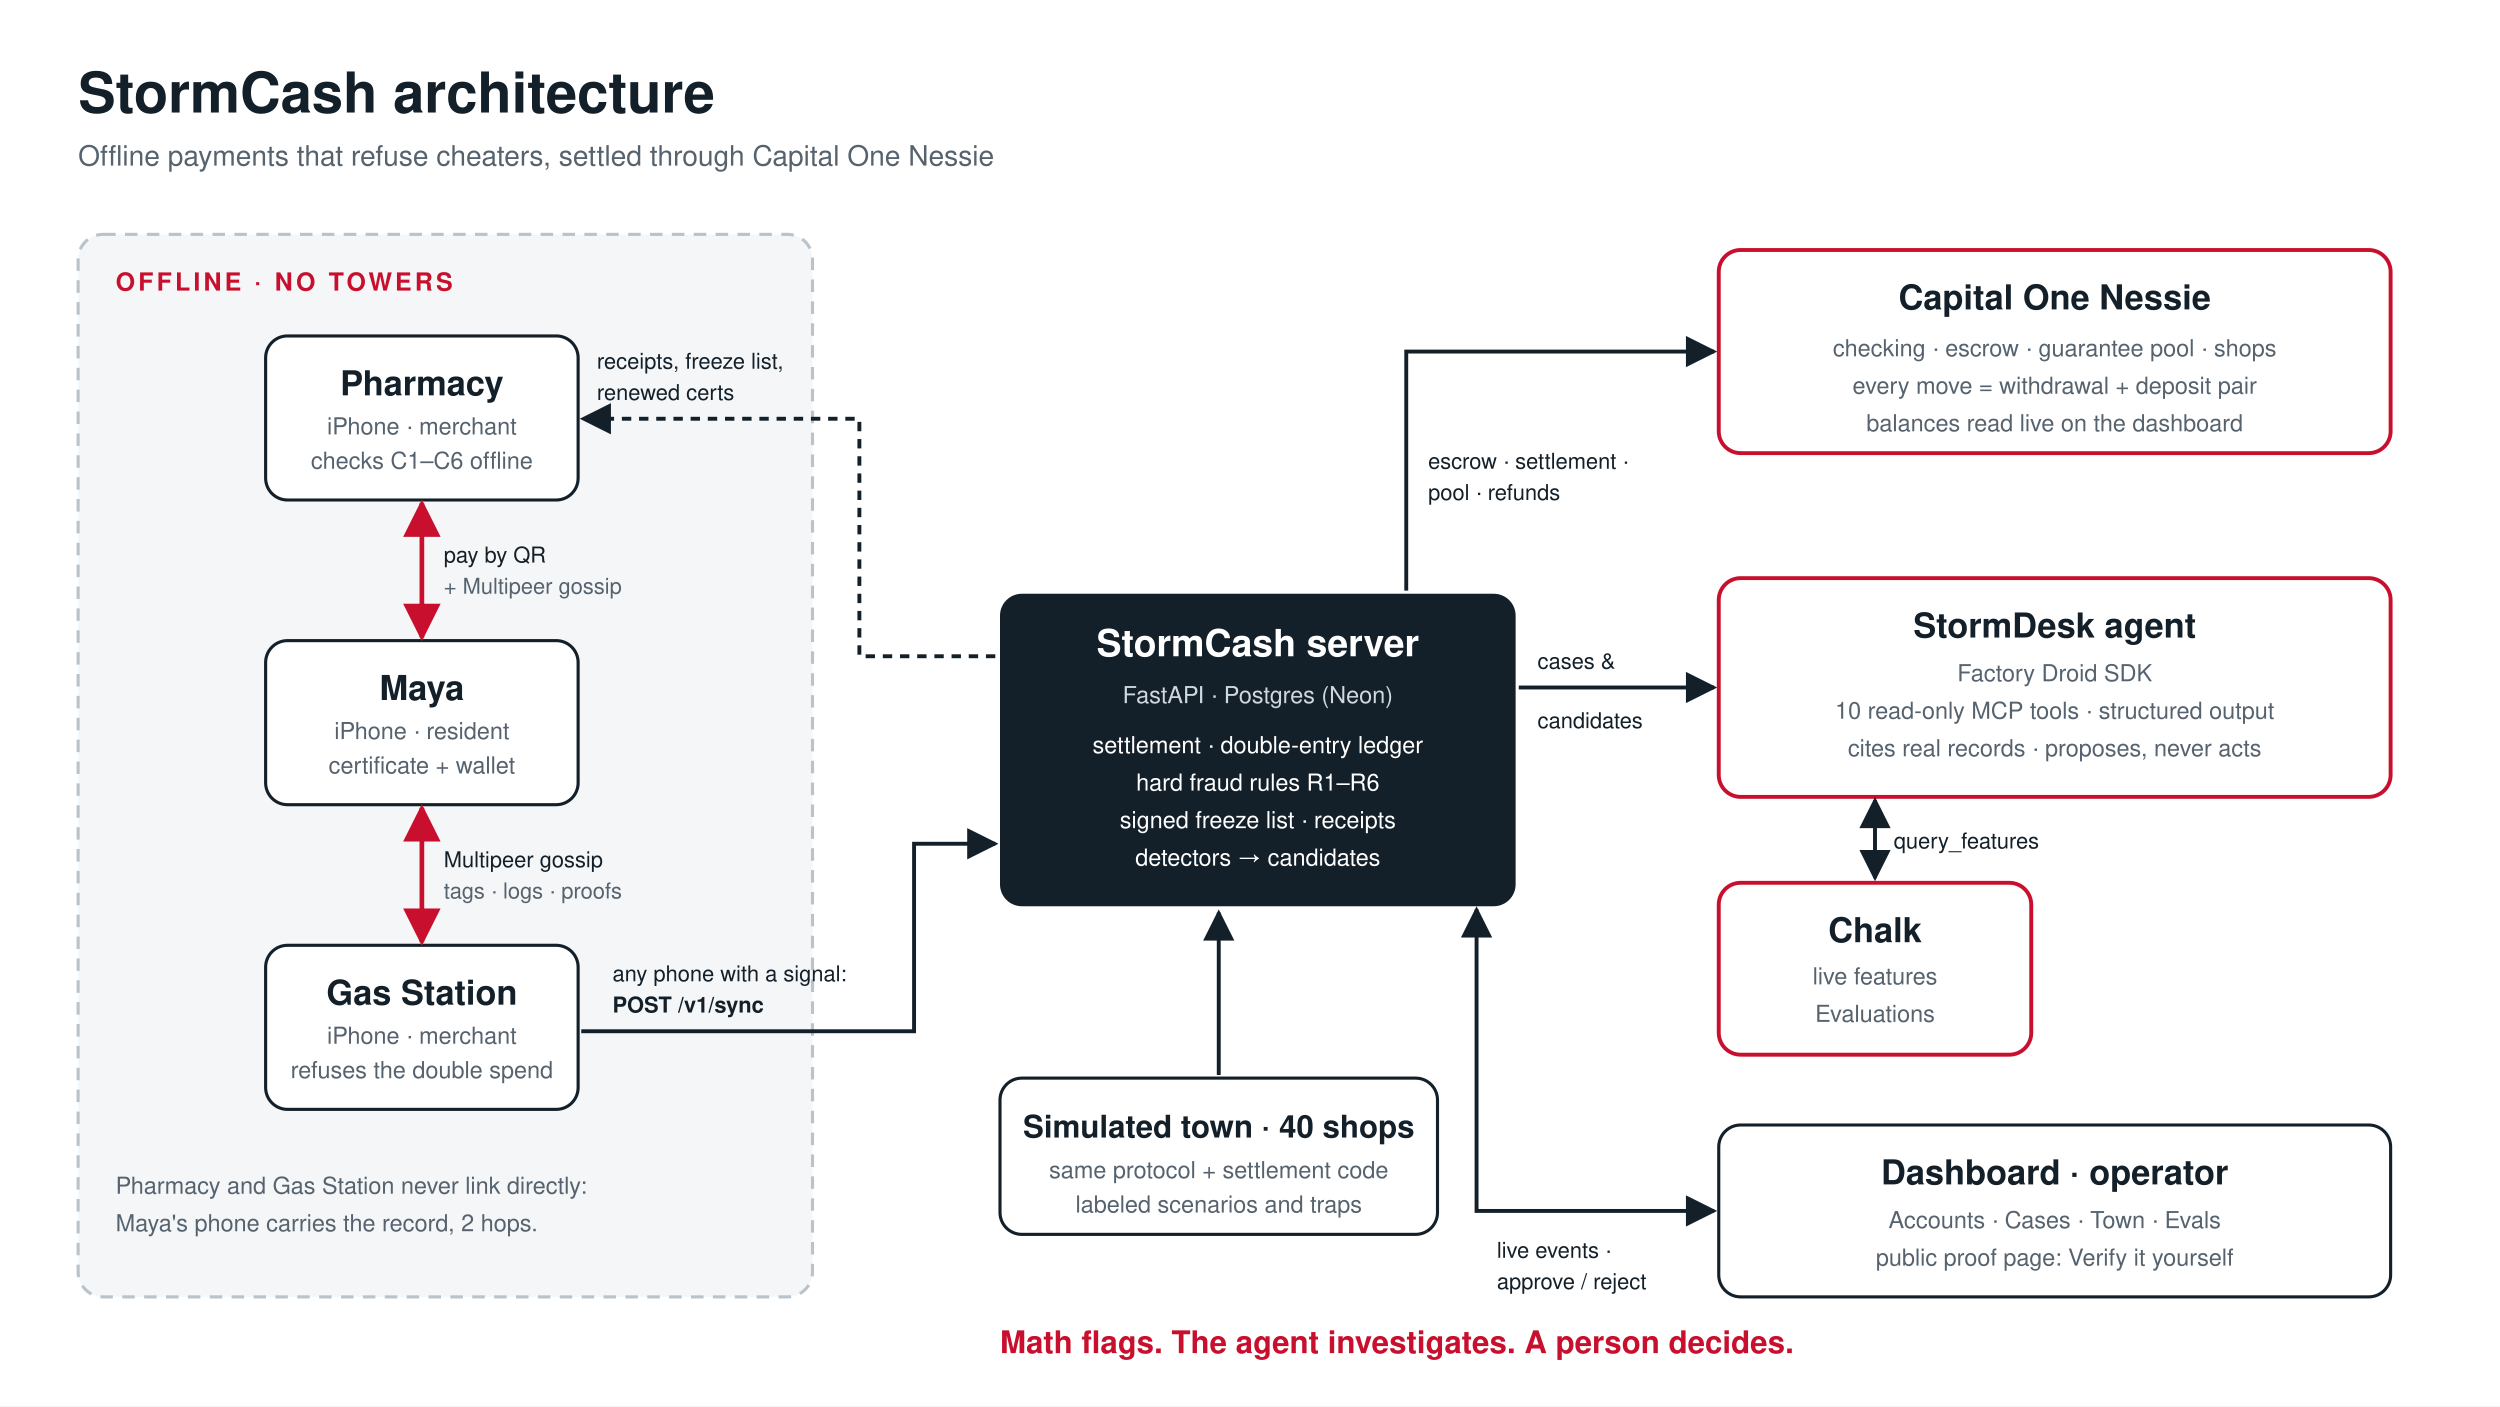
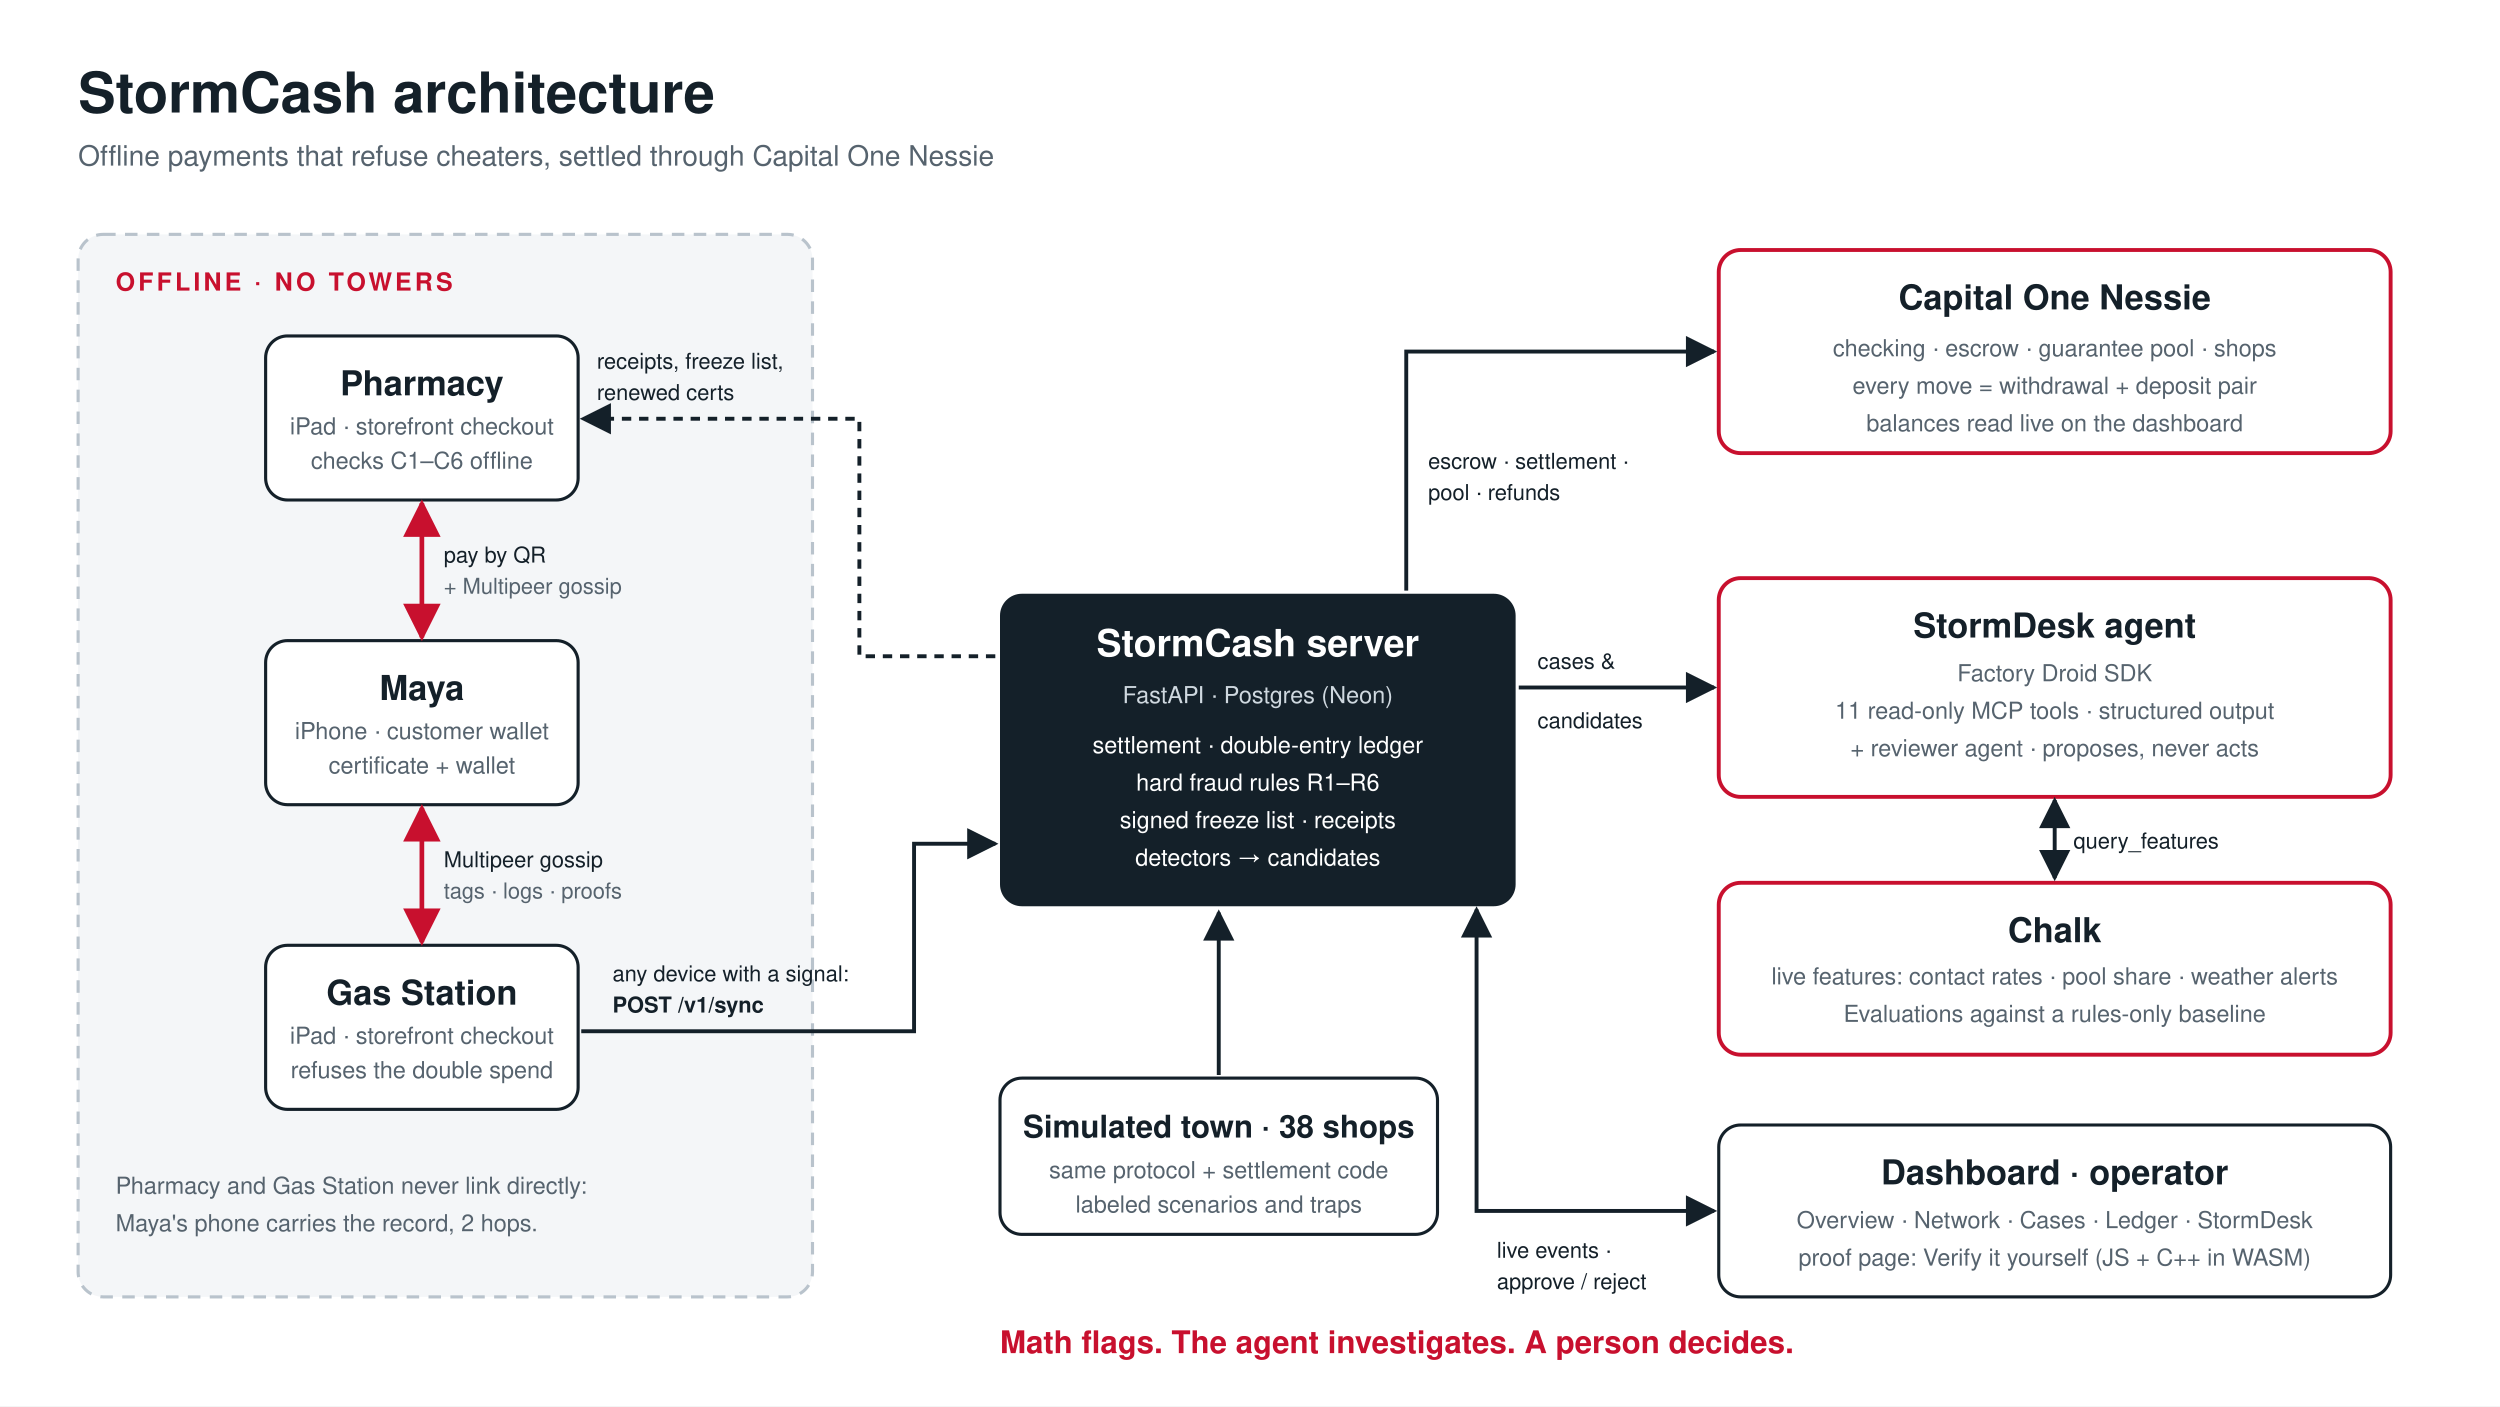
<svg xmlns="http://www.w3.org/2000/svg" viewBox="0 0 1600 900" width="1600" height="900" font-family="Helvetica, Arial, sans-serif">
  <defs>
    <marker id="arrow" viewBox="0 0 10 10" refX="9" refY="5" markerWidth="8" markerHeight="8" orient="auto-start-reverse">
      <path d="M0,0 L10,5 L0,10 z" fill="#142029" />
    </marker>
    <marker id="arrowRed" viewBox="0 0 10 10" refX="9" refY="5" markerWidth="8" markerHeight="8" orient="auto-start-reverse">
      <path d="M0,0 L10,5 L0,10 z" fill="#c8102e" />
    </marker>
  </defs>
  <rect x="0" y="0" width="1600" height="900" fill="#ffffff" />
  <text x="50" y="72" font-size="36" font-weight="700" fill="#142029">StormCash architecture</text>
  <text x="50" y="106" font-size="18" fill="#56636e">Offline payments that refuse cheaters, settled through Capital One Nessie</text>
  <rect x="50" y="150" width="470" height="680" rx="16" fill="#f4f6f8" stroke="#b9c3cc" stroke-width="2" stroke-dasharray="8 6" />
  <text x="74" y="186" font-size="16" font-weight="700" fill="#c8102e" letter-spacing="2">OFFLINE · NO TOWERS</text>
  <rect x="170" y="215" width="200" height="105" rx="14" fill="#ffffff" stroke="#142029" stroke-width="2" />
  <text x="270" y="253" font-size="22" font-weight="700" fill="#142029" text-anchor="middle">Pharmacy</text>
-   <text x="270" y="278" font-size="15" fill="#56636e" text-anchor="middle">iPhone · merchant</text>
+   <text x="270" y="278" font-size="15" fill="#56636e" text-anchor="middle">iPad · storefront checkout</text>
  <text x="270" y="300" font-size="15" fill="#56636e" text-anchor="middle">checks C1–C6 offline</text>
  <rect x="170" y="410" width="200" height="105" rx="14" fill="#ffffff" stroke="#142029" stroke-width="2" />
  <text x="270" y="448" font-size="22" font-weight="700" fill="#142029" text-anchor="middle">Maya</text>
-   <text x="270" y="473" font-size="15" fill="#56636e" text-anchor="middle">iPhone · resident</text>
+   <text x="270" y="473" font-size="15" fill="#56636e" text-anchor="middle">iPhone · customer wallet</text>
  <text x="270" y="495" font-size="15" fill="#56636e" text-anchor="middle">certificate + wallet</text>
  <rect x="170" y="605" width="200" height="105" rx="14" fill="#ffffff" stroke="#142029" stroke-width="2" />
  <text x="270" y="643" font-size="22" font-weight="700" fill="#142029" text-anchor="middle">Gas Station</text>
-   <text x="270" y="668" font-size="15" fill="#56636e" text-anchor="middle">iPhone · merchant</text>
+   <text x="270" y="668" font-size="15" fill="#56636e" text-anchor="middle">iPad · storefront checkout</text>
  <text x="270" y="690" font-size="15" fill="#56636e" text-anchor="middle">refuses the double spend</text>
  <line x1="270" y1="322" x2="270" y2="408" stroke="#c8102e" stroke-width="3" marker-start="url(#arrowRed)" marker-end="url(#arrowRed)" />
  <text x="284" y="360" font-size="14" fill="#142029">pay by QR</text>
  <text x="284" y="380" font-size="14" fill="#56636e">+ Multipeer gossip</text>
  <line x1="270" y1="517" x2="270" y2="603" stroke="#c8102e" stroke-width="3" marker-start="url(#arrowRed)" marker-end="url(#arrowRed)" />
  <text x="284" y="555" font-size="14" fill="#142029">Multipeer gossip</text>
  <text x="284" y="575" font-size="14" fill="#56636e">tags · logs · proofs</text>
  <text x="74" y="764" font-size="15" fill="#56636e">Pharmacy and Gas Station never link directly:</text>
  <text x="74" y="788" font-size="15" fill="#56636e">Maya's phone carries the record, 2 hops.</text>
  <rect x="640" y="380" width="330" height="200" rx="14" fill="#142029" />
  <text x="805" y="420" font-size="24" font-weight="700" fill="#ffffff" text-anchor="middle">StormCash server</text>
  <text x="805" y="450" font-size="15" fill="#cfd8df" text-anchor="middle">FastAPI · Postgres (Neon)</text>
  <text x="805" y="482" font-size="15" fill="#ffffff" text-anchor="middle">settlement · double-entry ledger</text>
  <text x="805" y="506" font-size="15" fill="#ffffff" text-anchor="middle">hard fraud rules R1–R6</text>
  <text x="805" y="530" font-size="15" fill="#ffffff" text-anchor="middle">signed freeze list · receipts</text>
  <text x="805" y="554" font-size="15" fill="#ffffff" text-anchor="middle">detectors → candidates</text>
  <path d="M372,660 H585 V540 H637" fill="none" stroke="#142029" stroke-width="2.5" marker-end="url(#arrow)" />
-   <text x="392" y="628" font-size="14" fill="#142029">any phone with a signal:</text>
+   <text x="392" y="628" font-size="14" fill="#142029">any device with a signal:</text>
  <text x="392" y="648" font-size="14" font-weight="700" fill="#142029">POST /v1/sync</text>
  <path d="M637,420 H550 V268 H373" fill="none" stroke="#142029" stroke-width="2.5" stroke-dasharray="6 5" marker-end="url(#arrow)" />
  <text x="382" y="236" font-size="14" fill="#142029">receipts, freeze list,</text>
  <text x="382" y="256" font-size="14" fill="#142029">renewed certs</text>
  <rect x="640" y="690" width="280" height="100" rx="14" fill="#ffffff" stroke="#142029" stroke-width="2" />
-   <text x="780" y="728" font-size="20" font-weight="700" fill="#142029" text-anchor="middle">Simulated town · 40 shops</text>
+   <text x="780" y="728" font-size="20" font-weight="700" fill="#142029" text-anchor="middle">Simulated town · 38 shops</text>
  <text x="780" y="754" font-size="15" fill="#56636e" text-anchor="middle">same protocol + settlement code</text>
  <text x="780" y="776" font-size="15" fill="#56636e" text-anchor="middle">labeled scenarios and traps</text>
  <line x1="780" y1="688" x2="780" y2="584" stroke="#142029" stroke-width="2.5" marker-end="url(#arrow)" />
  <rect x="1100" y="160" width="430" height="130" rx="14" fill="#ffffff" stroke="#c8102e" stroke-width="2.5" />
  <text x="1315" y="198" font-size="22" font-weight="700" fill="#142029" text-anchor="middle">Capital One Nessie</text>
  <text x="1315" y="228" font-size="15" fill="#56636e" text-anchor="middle">checking · escrow · guarantee pool · shops</text>
  <text x="1315" y="252" font-size="15" fill="#56636e" text-anchor="middle">every move = withdrawal + deposit pair</text>
  <text x="1315" y="276" font-size="15" fill="#56636e" text-anchor="middle">balances read live on the dashboard</text>
  <path d="M900,378 V225 H1097" fill="none" stroke="#142029" stroke-width="2.5" marker-end="url(#arrow)" />
  <text x="914" y="300" font-size="14" fill="#142029">escrow · settlement ·</text>
  <text x="914" y="320" font-size="14" fill="#142029">pool · refunds</text>
  <rect x="1100" y="370" width="430" height="140" rx="14" fill="#ffffff" stroke="#c8102e" stroke-width="2.5" />
  <text x="1315" y="408" font-size="22" font-weight="700" fill="#142029" text-anchor="middle">StormDesk agent</text>
  <text x="1315" y="436" font-size="15" fill="#56636e" text-anchor="middle">Factory Droid SDK</text>
-   <text x="1315" y="460" font-size="15" fill="#56636e" text-anchor="middle">10 read-only MCP tools · structured output</text>
-   <text x="1315" y="484" font-size="15" fill="#56636e" text-anchor="middle">cites real records · proposes, never acts</text>
+   <text x="1315" y="460" font-size="15" fill="#56636e" text-anchor="middle">11 read-only MCP tools · structured output</text>
+   <text x="1315" y="484" font-size="15" fill="#56636e" text-anchor="middle">+ reviewer agent · proposes, never acts</text>
  <line x1="972" y1="440" x2="1097" y2="440" stroke="#142029" stroke-width="2.5" marker-end="url(#arrow)" />
  <text x="984" y="428" font-size="14" fill="#142029">cases &amp;</text>
  <text x="984" y="466" font-size="14" fill="#142029">candidates</text>
-   <rect x="1100" y="565" width="200" height="110" rx="14" fill="#ffffff" stroke="#c8102e" stroke-width="2.5" />
-   <text x="1200" y="603" font-size="22" font-weight="700" fill="#142029" text-anchor="middle">Chalk</text>
-   <text x="1200" y="630" font-size="15" fill="#56636e" text-anchor="middle">live features</text>
-   <text x="1200" y="654" font-size="15" fill="#56636e" text-anchor="middle">Evaluations</text>
-   <line x1="1200" y1="512" x2="1200" y2="562" stroke="#142029" stroke-width="2.5" marker-start="url(#arrow)" marker-end="url(#arrow)" />
-   <text x="1212" y="543" font-size="14" fill="#142029">query_features</text>
+   <rect x="1100" y="565" width="430" height="110" rx="14" fill="#ffffff" stroke="#c8102e" stroke-width="2.5" />
+   <text x="1315" y="603" font-size="22" font-weight="700" fill="#142029" text-anchor="middle">Chalk</text>
+   <text x="1315" y="630" font-size="15" fill="#56636e" text-anchor="middle">live features: contact rates · pool share · weather alerts</text>
+   <text x="1315" y="654" font-size="15" fill="#56636e" text-anchor="middle">Evaluations against a rules-only baseline</text>
+   <line x1="1315" y1="512" x2="1315" y2="562" stroke="#142029" stroke-width="2.5" marker-start="url(#arrow)" marker-end="url(#arrow)" />
+   <text x="1327" y="543" font-size="14" fill="#142029">query_features</text>
  <rect x="1100" y="720" width="430" height="110" rx="14" fill="#ffffff" stroke="#142029" stroke-width="2" />
  <text x="1315" y="758" font-size="22" font-weight="700" fill="#142029" text-anchor="middle">Dashboard · operator</text>
-   <text x="1315" y="786" font-size="15" fill="#56636e" text-anchor="middle">Accounts · Cases · Town · Evals</text>
-   <text x="1315" y="810" font-size="15" fill="#56636e" text-anchor="middle">public proof page: Verify it yourself</text>
+   <text x="1315" y="786" font-size="15" fill="#56636e" text-anchor="middle">Overview · Network · Cases · Ledger · StormDesk</text>
+   <text x="1315" y="810" font-size="15" fill="#56636e" text-anchor="middle">proof page: Verify it yourself (JS + C++ in WASM)</text>
  <path d="M945,582 V775 H1097" fill="none" stroke="#142029" stroke-width="2.5" marker-start="url(#arrow)" marker-end="url(#arrow)" />
  <text x="958" y="805" font-size="14" fill="#142029">live events ·</text>
  <text x="958" y="825" font-size="14" fill="#142029">approve / reject</text>
  <text x="640" y="866" font-size="20" font-weight="700" fill="#c8102e">Math flags. The agent investigates. A person decides.</text>
</svg>
